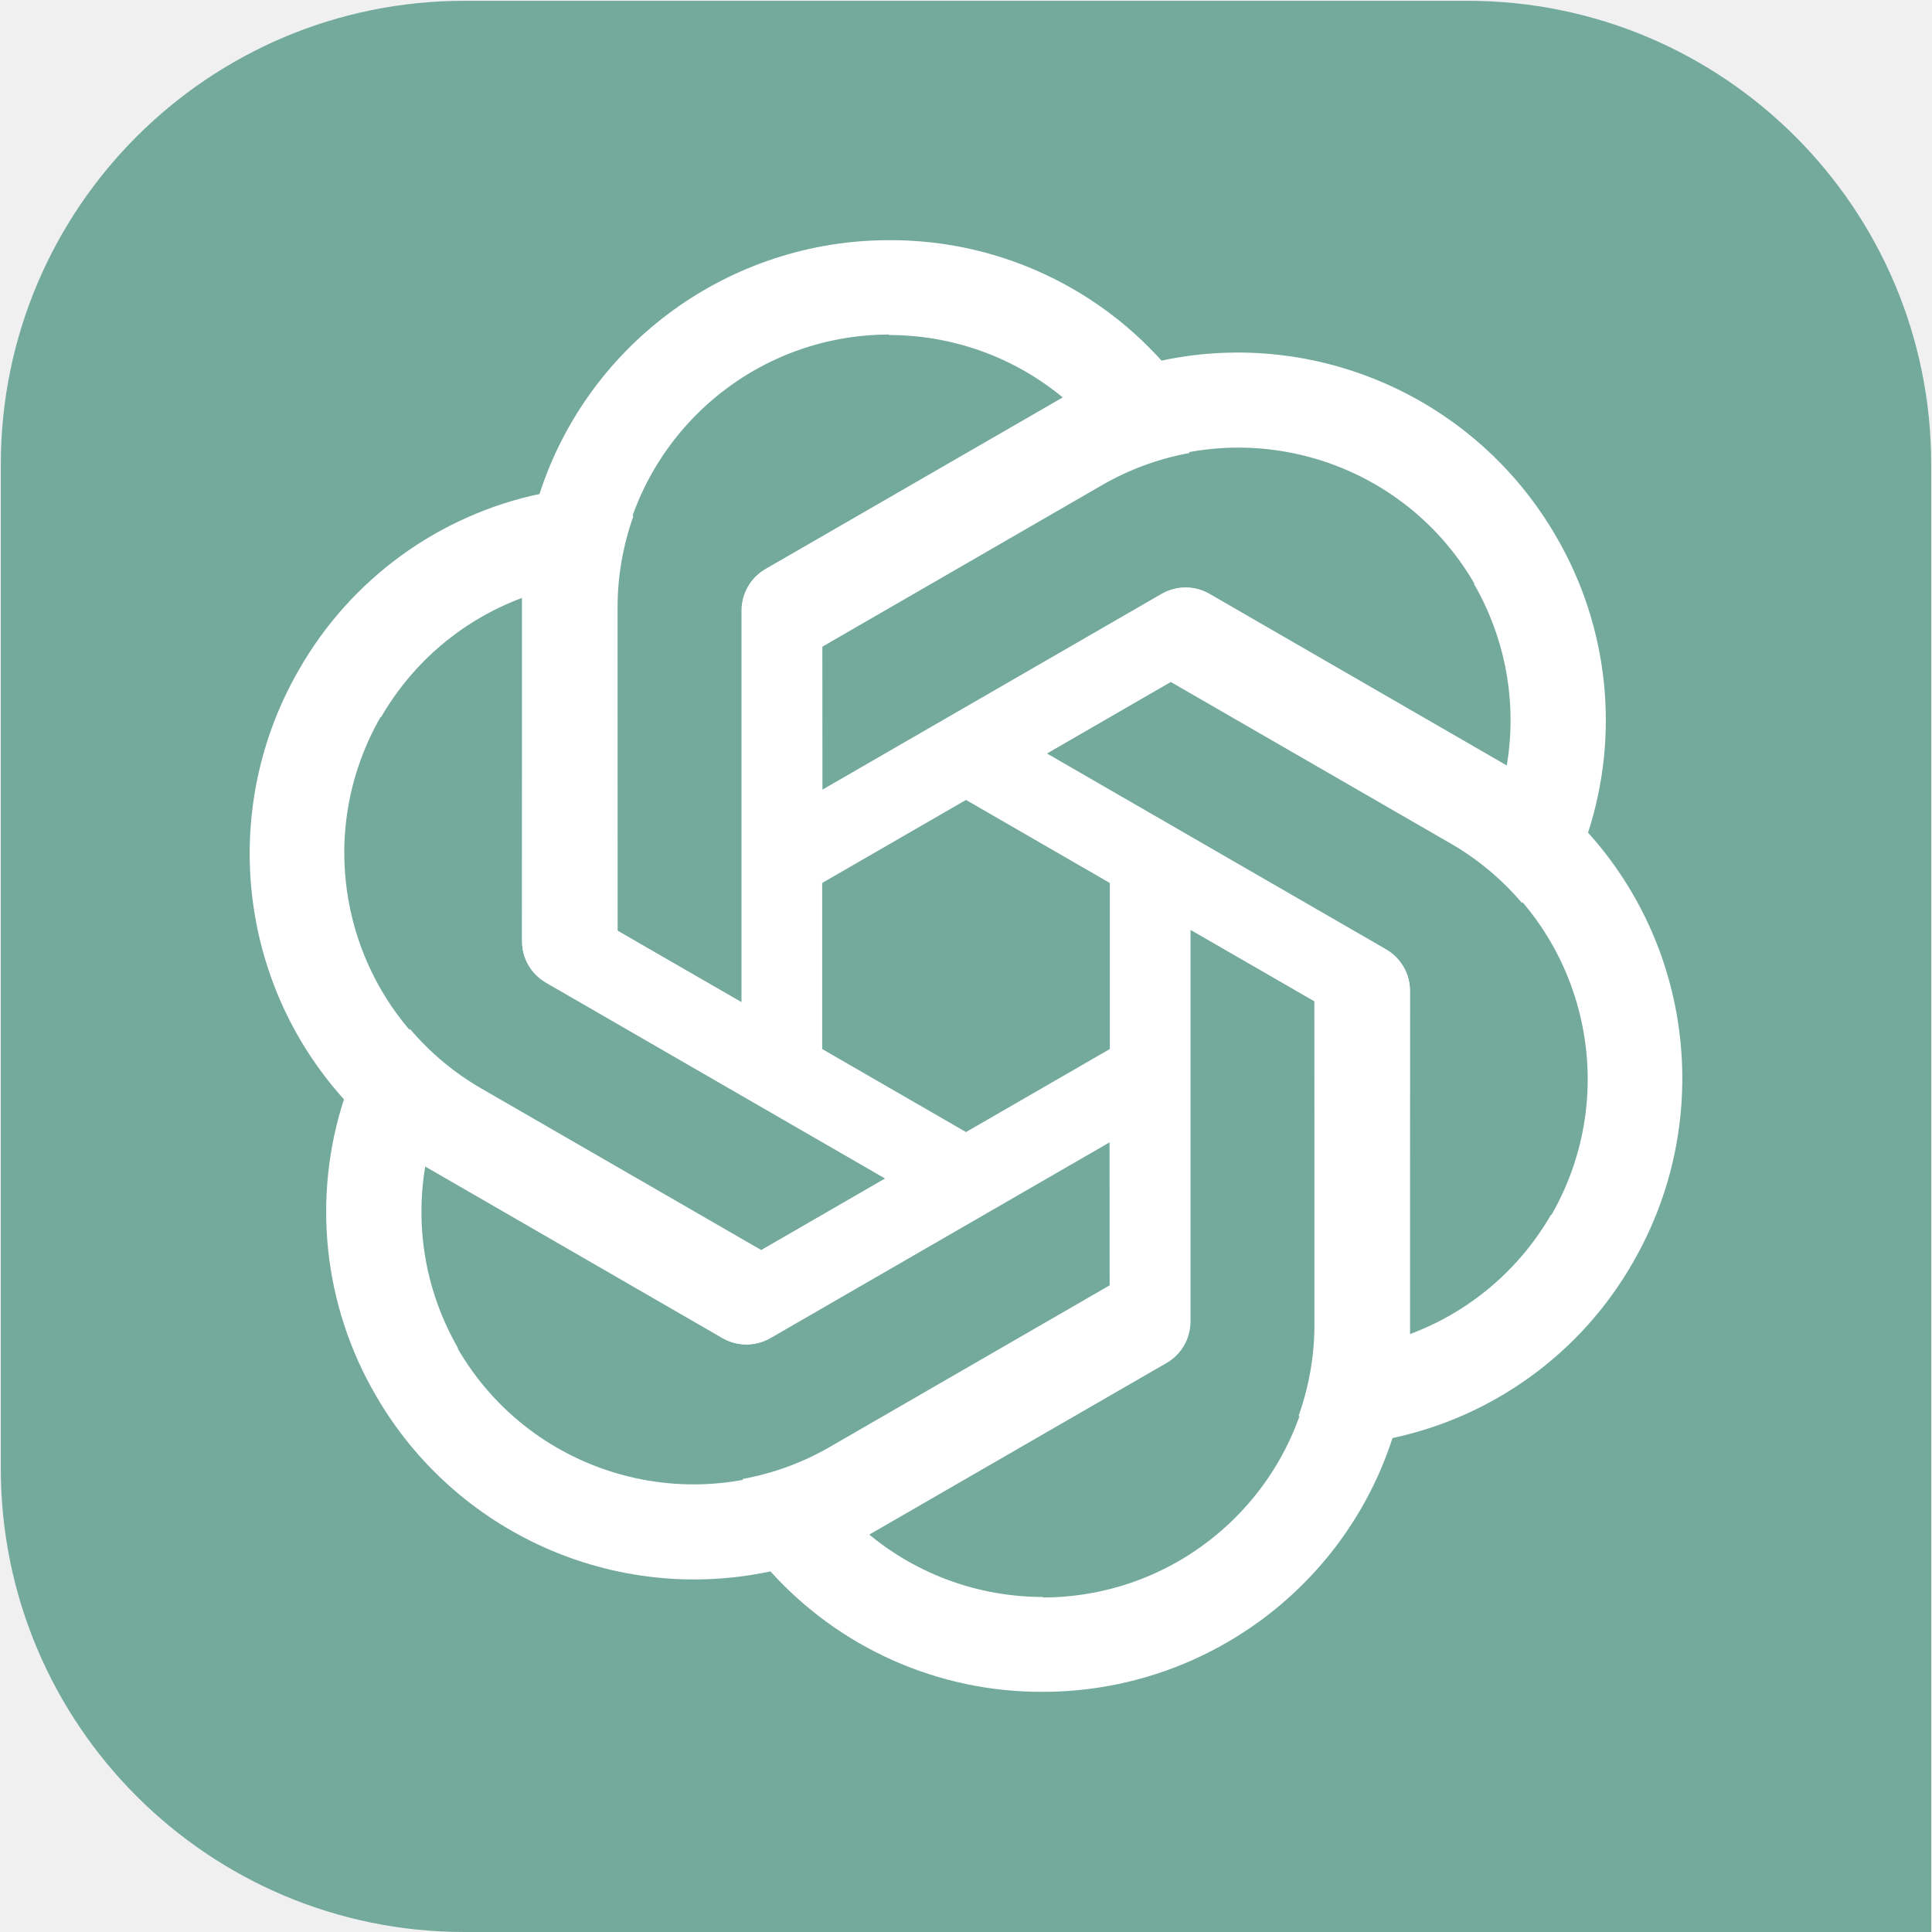
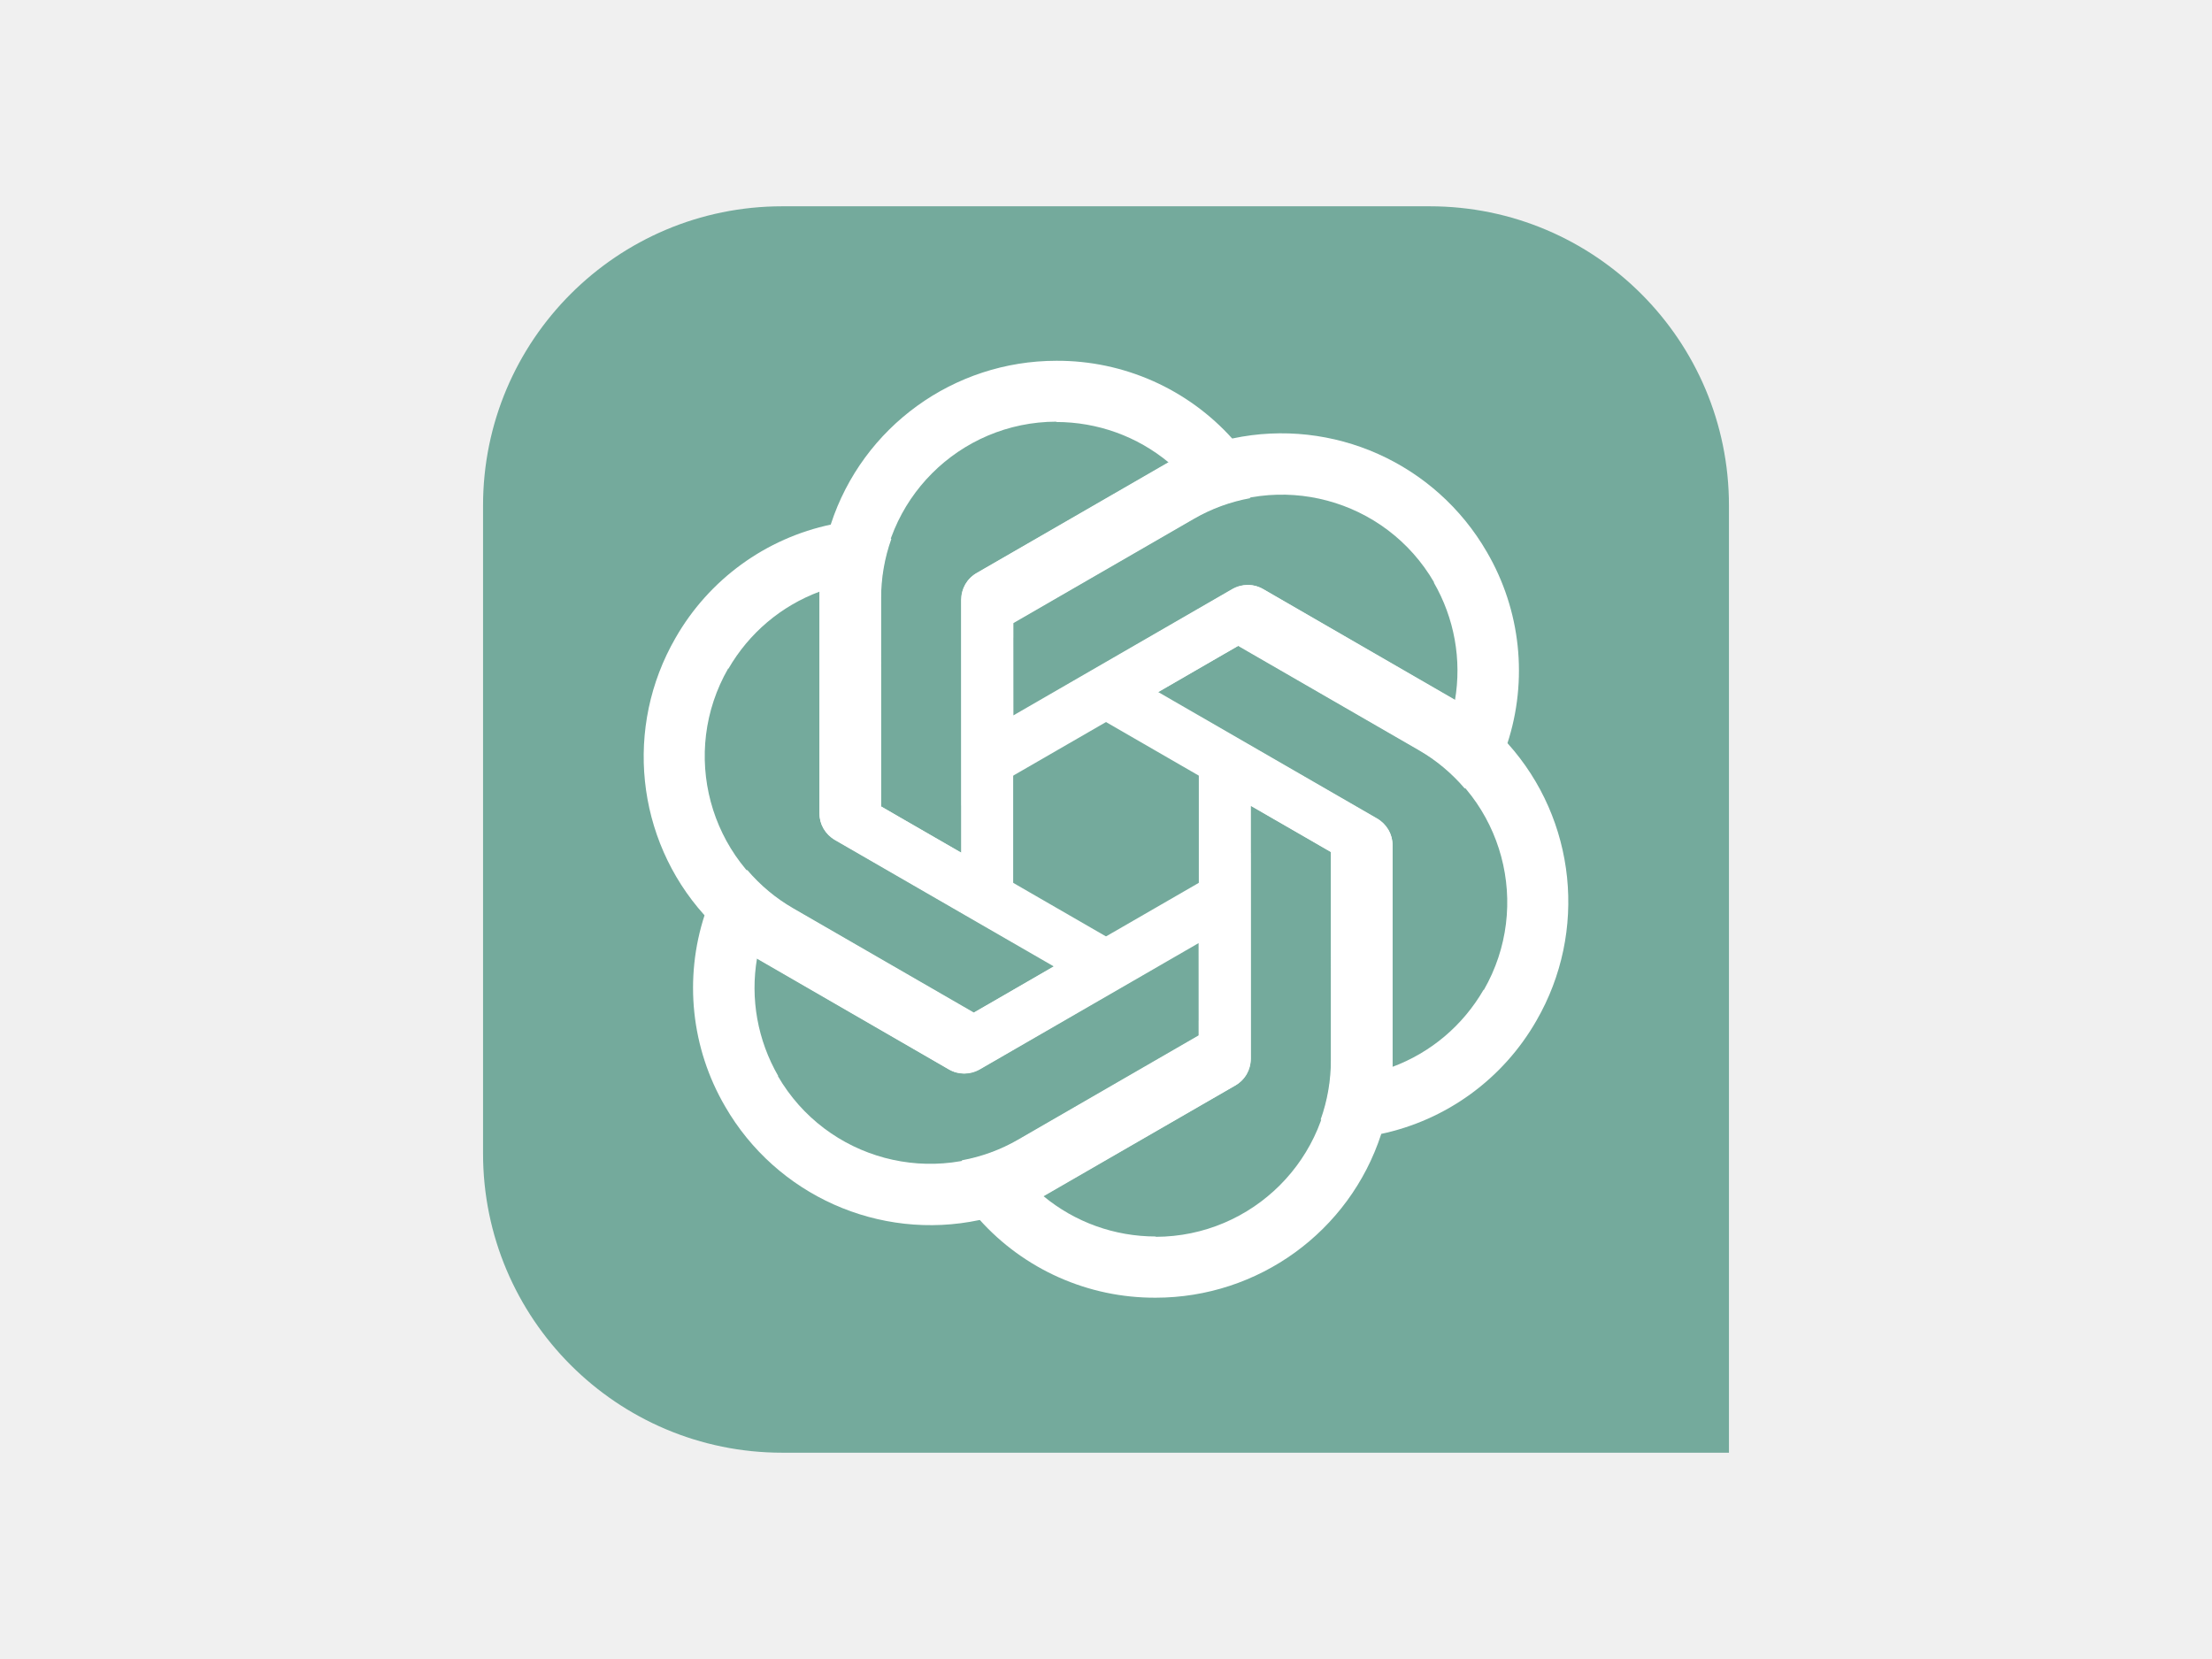
- <svg xmlns="http://www.w3.org/2000/svg" xmlns:xlink="http://www.w3.org/1999/xlink" viewBox="0 0 2406 2406">
-   <path d="M1 578.4C1 259.5 259.5 1 578.4 1h1249.1c319 0 577.5 258.5 577.5 577.4V2406H578.4C259.5 2406 1 2147.5 1 1828.6V578.4z" fill="#74aa9c" />
-   <path id="a" d="M1107.3 299.1c-197.999 0-373.9 127.3-435.2 315.3L650 743.5v427.9c0 21.4 11 40.4 29.4 51.4l344.5 198.515V833.3h.1v-27.9L1372.7 604c33.715-19.52 70.44-32.857 108.47-39.828L1447.6 450.3C1361 353.5 1237.1 298.5 1107.3 299.1zm0 117.5-.6.6c79.699 0 156.3 27.5 217.6 78.4-2.5 1.2-7.4 4.3-11 6.1L952.8 709.3c-18.4 10.4-29.4 30-29.4 51.4V1248l-155.1-89.4V755.8c-.1-187.099 151.601-338.9 339-339.2z" fill="#fff" />
-   <use xlink:href="#a" transform="rotate(60 1203 1203)" />
-   <use xlink:href="#a" transform="rotate(120 1203 1203)" />
-   <use xlink:href="#a" transform="rotate(180 1203 1203)" />
-   <use xlink:href="#a" transform="rotate(240 1203 1203)" />
-   <use xlink:href="#a" transform="rotate(300 1203 1203)" />
+ <svg xmlns="http://www.w3.org/2000/svg" xmlns:xlink="http://www.w3.org/1999/xlink" viewBox="0 0 88 66" version="1.1" id="svg5" width="88" height="66">
+   <defs id="defs5" />
+   <path d="m 19.217,20.112 c 0,-6.575 5.33,-11.905 11.905,-11.905 h 25.754 c 6.577,0 11.907,5.33 11.907,11.905 V 57.793 H 31.122 c -6.575,0 -11.905,-5.33 -11.905,-11.905 z" fill="#74aa9c" id="path1" style="stroke-width:0.021" />
+   <path id="a" d="m 42.027,14.353 c -4.082,0 -7.709,2.625 -8.973,6.501 l -0.456,2.662 v 8.822 c 0,0.441 0.227,0.833 0.606,1.06 l 7.103,4.093 V 25.367 h 0.002 v -0.575 l 7.189,-4.152 c 0.695,-0.402 1.452,-0.677 2.236,-0.821 L 49.043,17.471 C 47.258,15.475 44.703,14.341 42.027,14.353 Z m 0,2.423 -0.012,0.012 c 1.643,0 3.223,0.567 4.486,1.616 -0.052,0.025 -0.153,0.089 -0.227,0.126 l -7.433,4.28 c -0.379,0.214 -0.606,0.619 -0.606,1.06 V 33.917 L 35.037,32.074 v -8.305 c -0.002,-3.858 3.126,-6.987 6.989,-6.994 z" fill="#ffffff" style="stroke-width:0.021" />
+   <use xlink:href="#a" transform="rotate(60,44,32.98969)" id="use1" />
+   <use xlink:href="#a" transform="rotate(120,44,32.98969)" id="use2" />
+   <use xlink:href="#a" transform="rotate(180,44,32.98969)" id="use3" />
+   <use xlink:href="#a" transform="rotate(-120,44,32.98969)" id="use4" />
+   <use xlink:href="#a" transform="rotate(-60,44,32.98969)" id="use5" />
</svg>
